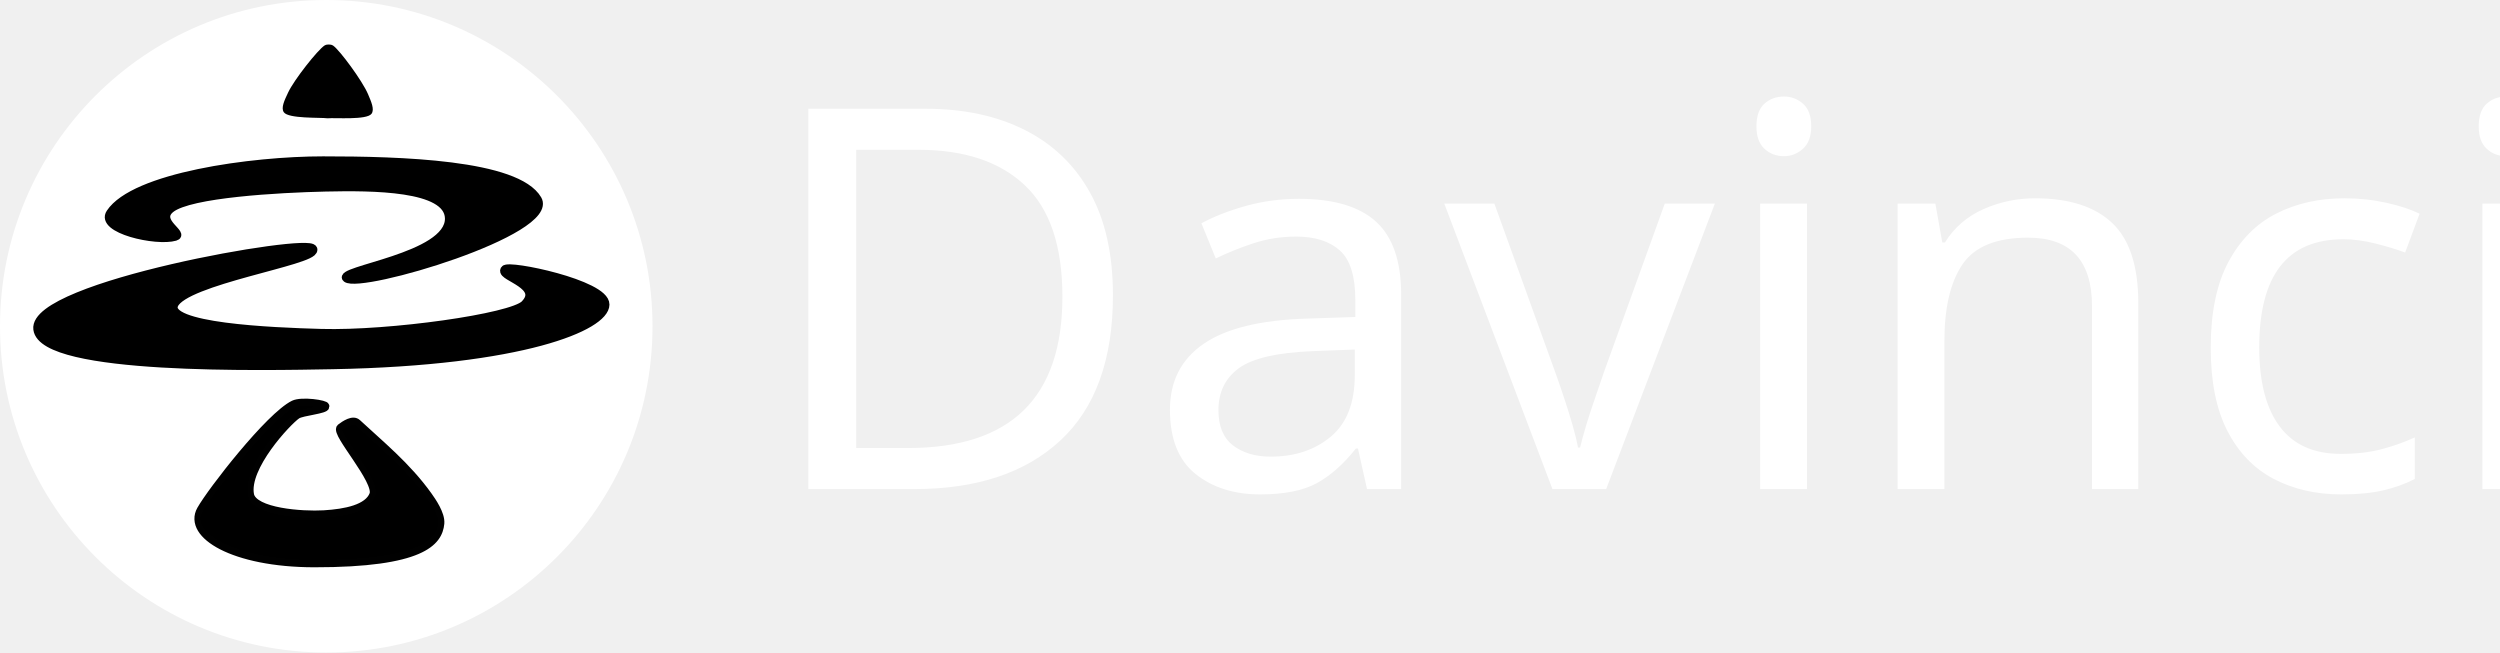
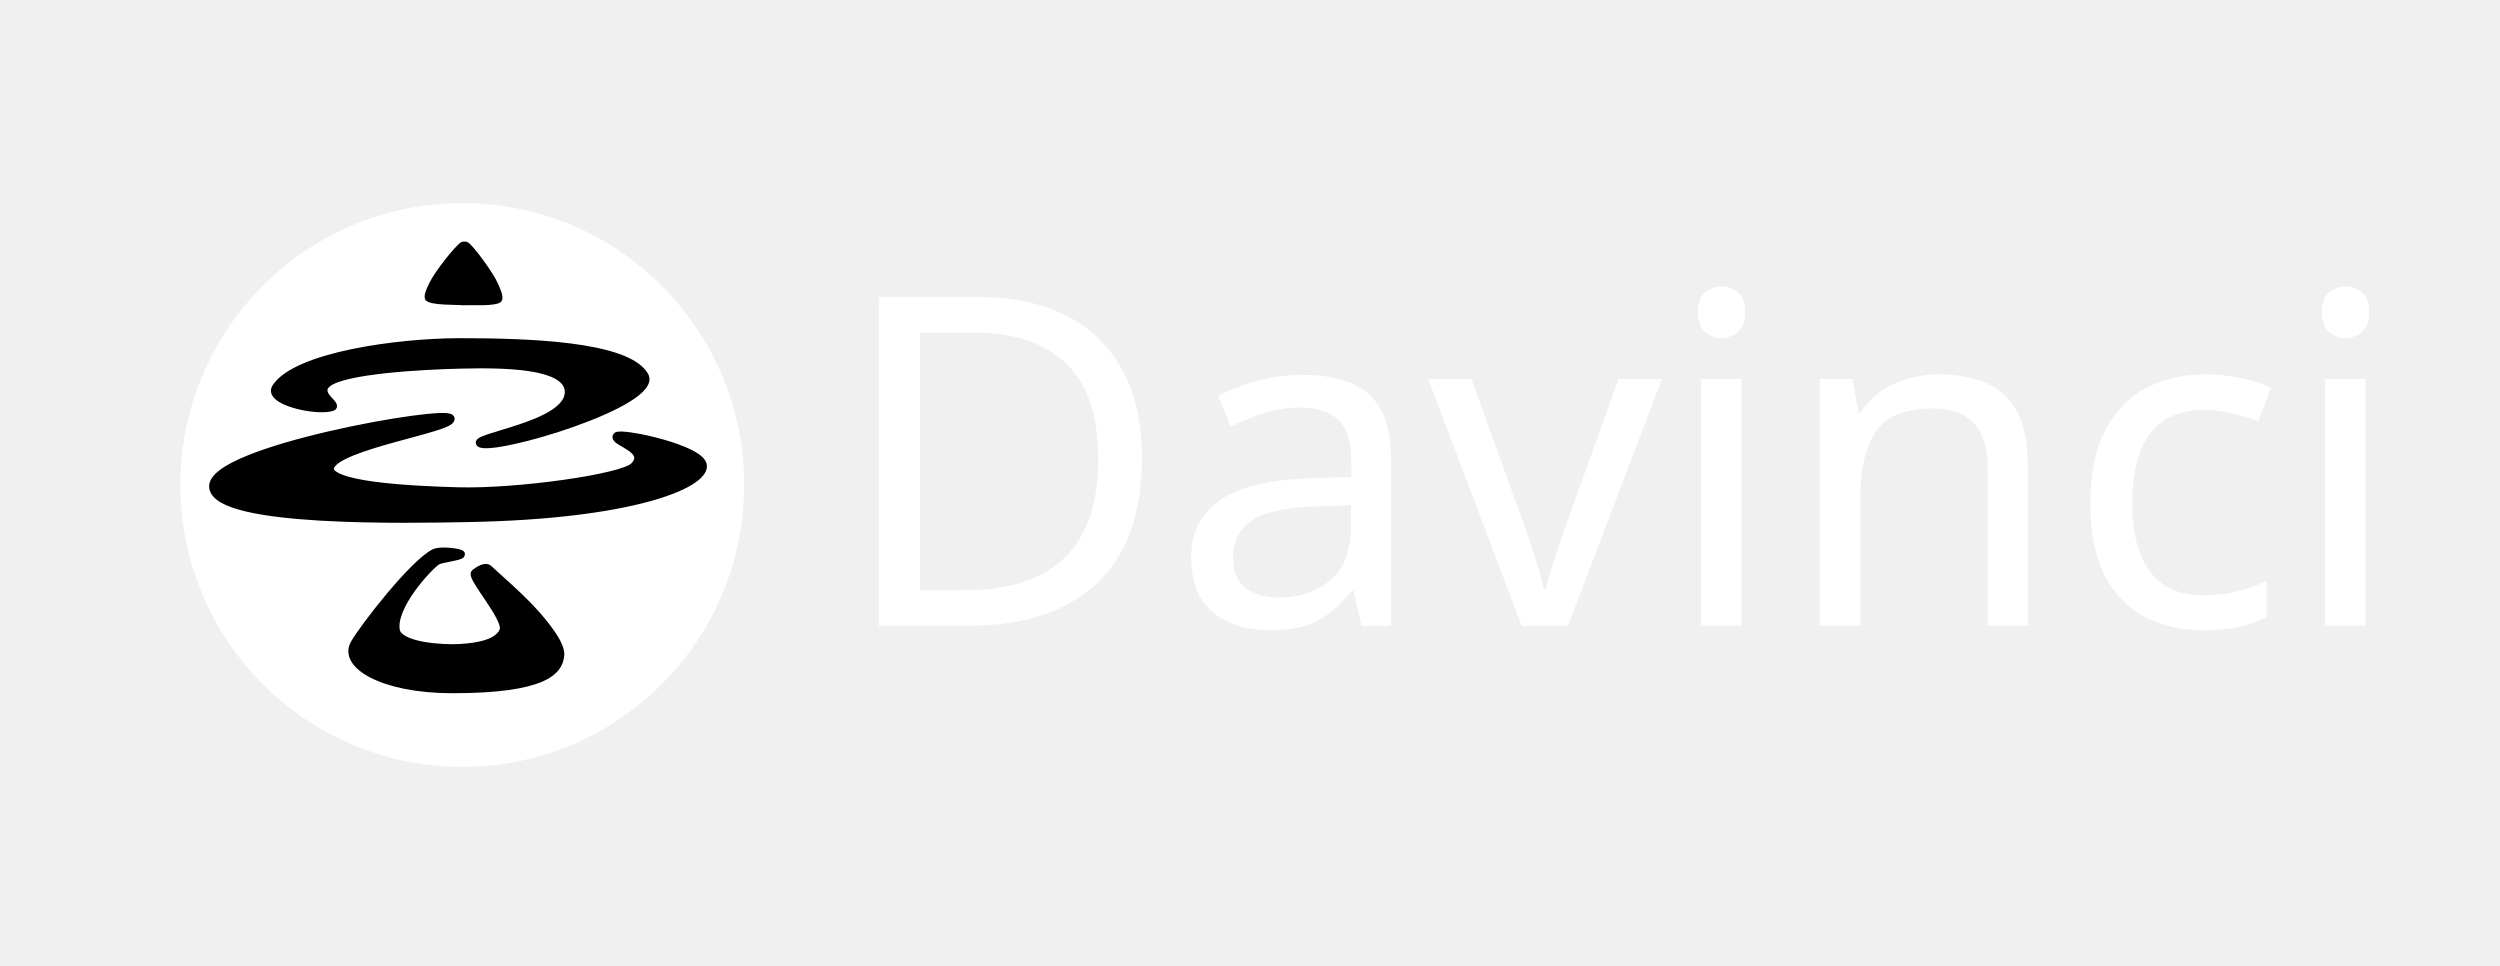
- <svg xmlns="http://www.w3.org/2000/svg" width="440.615mm" height="115.002mm" viewBox="0 0 440.615 115.002" version="1.1" id="svg790">
+ <svg xmlns="http://www.w3.org/2000/svg" width="510mm" height="197mm" viewBox="0 0 510 197" version="1.1" id="svg790">
  <defs id="defs787" />
-   <g id="layer1" transform="translate(-36.80235,-41.43451)">
+   <g id="layer1">
    <g id="layer2" style="display:none">
      <rect style="display:none;fill:#1a0030;stroke:#ffffff;stroke-width:1.931;stroke-linecap:round;stroke-linejoin:bevel;stroke-opacity:1;paint-order:stroke fill markers" id="rect1625" width="210.941" height="294.873" x="-0.505" y="0.805" />
    </g>
    <circle style="fill:#ffffff;fill-opacity:1;fill-rule:evenodd;stroke-width:0.229;stroke-dasharray:none" id="path21087" cx="94.304" cy="98.936" r="57.501" />
    <path id="path5508" style="fill:#000000;fill-opacity:1;fill-rule:nonzero;stroke:#000000;stroke-width:1.307;stroke-linecap:round;stroke-linejoin:round;stroke-dasharray:none;stroke-opacity:1" d="m 93.788,69.644 c -12.699,-7.1e-4 -33.35,2.857 -37.611,9.283 -1.996,3.01 8.205,5.266 11.51,4.293 1.924,-0.567 -3.484,-2.765 -0.75,-4.943 3.357,-2.674 18.981,-3.549 27.232,-3.735 8.251,-0.186 21.592,-0.159 21.705,5.369 0.139,6.815 -20.082,9.056 -18.044,10.632 2.547,1.969 37.109,-8.3 33.787,-14.002 -3.696,-6.345 -24.455,-6.896 -37.83,-6.896 z" />
    <path id="path5510" style="fill:#000000;fill-opacity:1;fill-rule:nonzero;stroke:#000000;stroke-width:1.702;stroke-linecap:round;stroke-linejoin:round;stroke-dasharray:none;stroke-opacity:1" d="m 91.891,85.408 c -0.337,-2.065 -49.337,6.499 -48.366,14.036 0.938,7.276 39.898,6.432 51.911,6.21 33.611,-0.619 47.898,-6.832 47.93,-10.541 0.03,-3.52 -17.018,-7.036 -17.544,-6.077 -0.592,1.08 6.937,2.647 3.538,6.13 -2.331,2.389 -23.846,5.427 -35.941,5.092 -8.846,-0.245 -27.842,-1.044 -26.039,-5.176 1.882,-4.313 24.824,-7.747 24.51,-9.674 z" />
    <path style="fill:#000000;fill-opacity:1;fill-rule:nonzero;stroke:none;stroke-width:1.557;stroke-linecap:butt;stroke-linejoin:miter;stroke-dasharray:none;stroke-opacity:1" d="m 94.536,62.285 c 1.29,-0.132 6.887,0.342 7.742,-0.793 0.577,-0.766 -0.057,-2.147 -0.625,-3.489 -0.978,-2.311 -4.975,-7.735 -6.136,-8.529 -0.315,-0.216 -0.625,-0.162 -0.75,-0.194 -0.126,0.028 -0.434,-0.037 -0.756,0.167 -1.188,0.753 -5.375,6.031 -6.435,8.306 -0.616,1.321 -1.299,2.678 -0.749,3.465 0.815,1.165 6.424,0.89 7.709,1.068 z" id="path5528" />
    <g id="g1074" transform="matrix(0.7161231,0,0,0.8841906,15.64179,-62.90098)" style="fill:#000000;fill-opacity:1;stroke:#010101;stroke-width:1.473;stroke-dasharray:none;stroke-opacity:1">
      <path id="path5524" d="m 101.668,198.574 c -6.041,2.402 -20.334,17.306 -22.945,21.068 -3.403,4.904 8.124,10.682 28.15,10.7 26.62,0.024 30.862,-4.333 31.293,-8.006 0.213,-1.812 -2.038,-4.427 -2.986,-5.501 -5.261,-5.964 -12,-10.355 -17.472,-14.491 -1.301,-0.984 -3.551,0.282 -4.598,0.939 -1.518,0.953 9.357,10.529 8.089,13.314 -1.244,2.731 -6.679,3.604 -11.965,3.861 -5.286,0.256 -17.074,-0.428 -17.893,-3.797 -1.352,-5.563 9.161,-14.617 11.477,-15.912 1.158,-0.647 7.005,-1 7.059,-1.74 0.038,-0.521 -6.105,-1.272 -8.21,-0.435 z" style="fill:#000000;fill-opacity:1;stroke:#010101;stroke-width:1.473;stroke-linecap:round;stroke-linejoin:round;stroke-dasharray:none;stroke-opacity:1" />
    </g>
    <text xml:space="preserve" style="font-size:93.877px;line-height:1.25;font-family:'Montserrat Thin';-inkscape-font-specification:'Montserrat Thin, ';fill:#ffffff;fill-opacity:1;stroke-width:0.469" x="170.157" y="127.632" id="text5071">
      <tspan id="tspan5069" style="font-style:normal;font-variant:normal;font-weight:normal;font-stretch:normal;font-family:'DM Serif Display';-inkscape-font-specification:'DM Serif Display';fill:#ffffff;fill-opacity:1;stroke-width:0.469" x="170.157" y="127.632">Davinci</tspan>
    </text>
  </g>
</svg>
